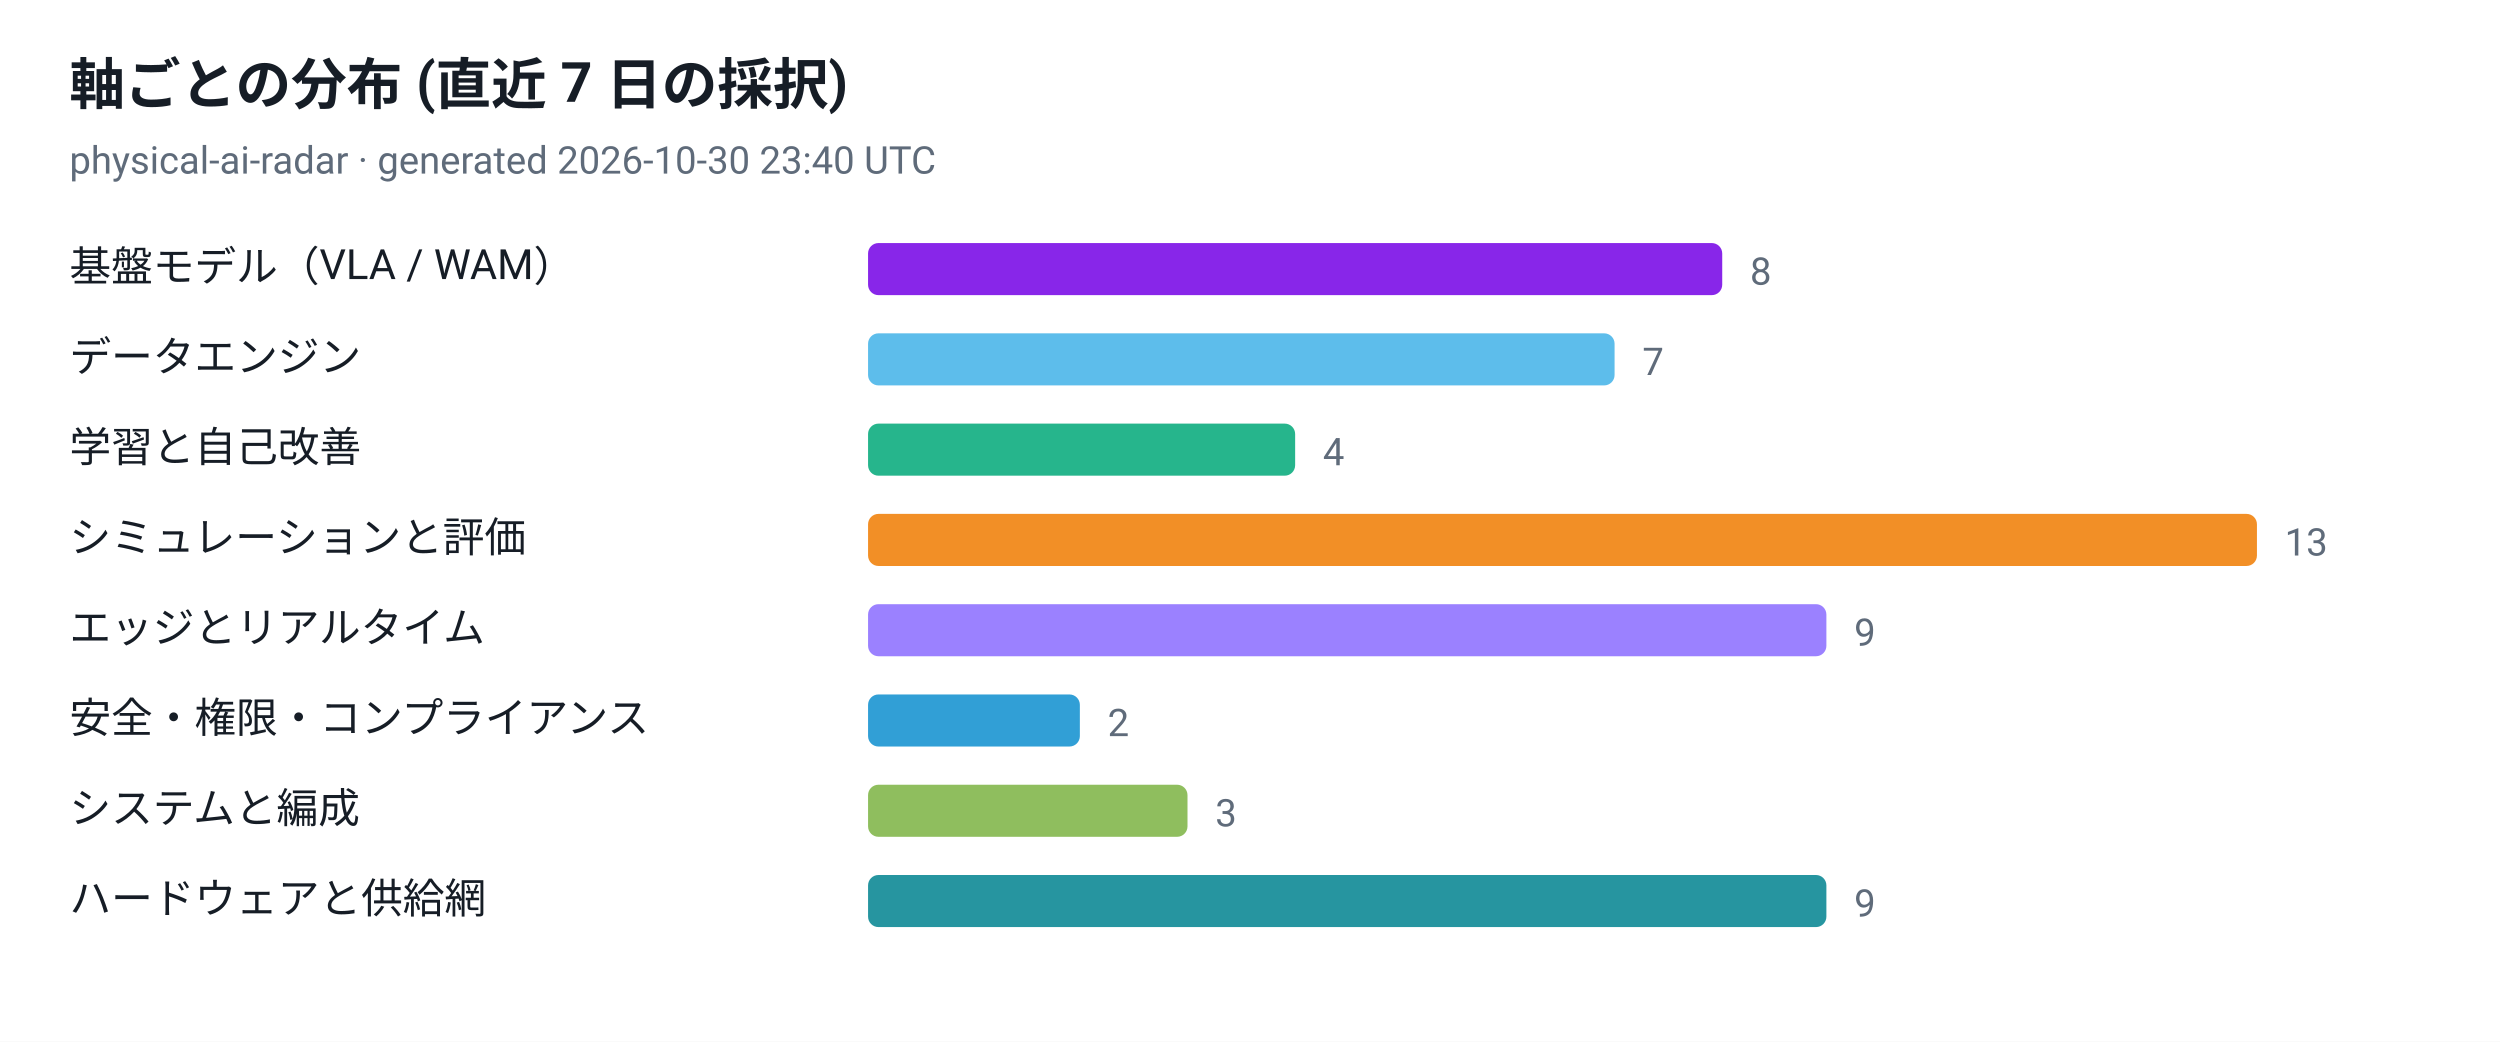
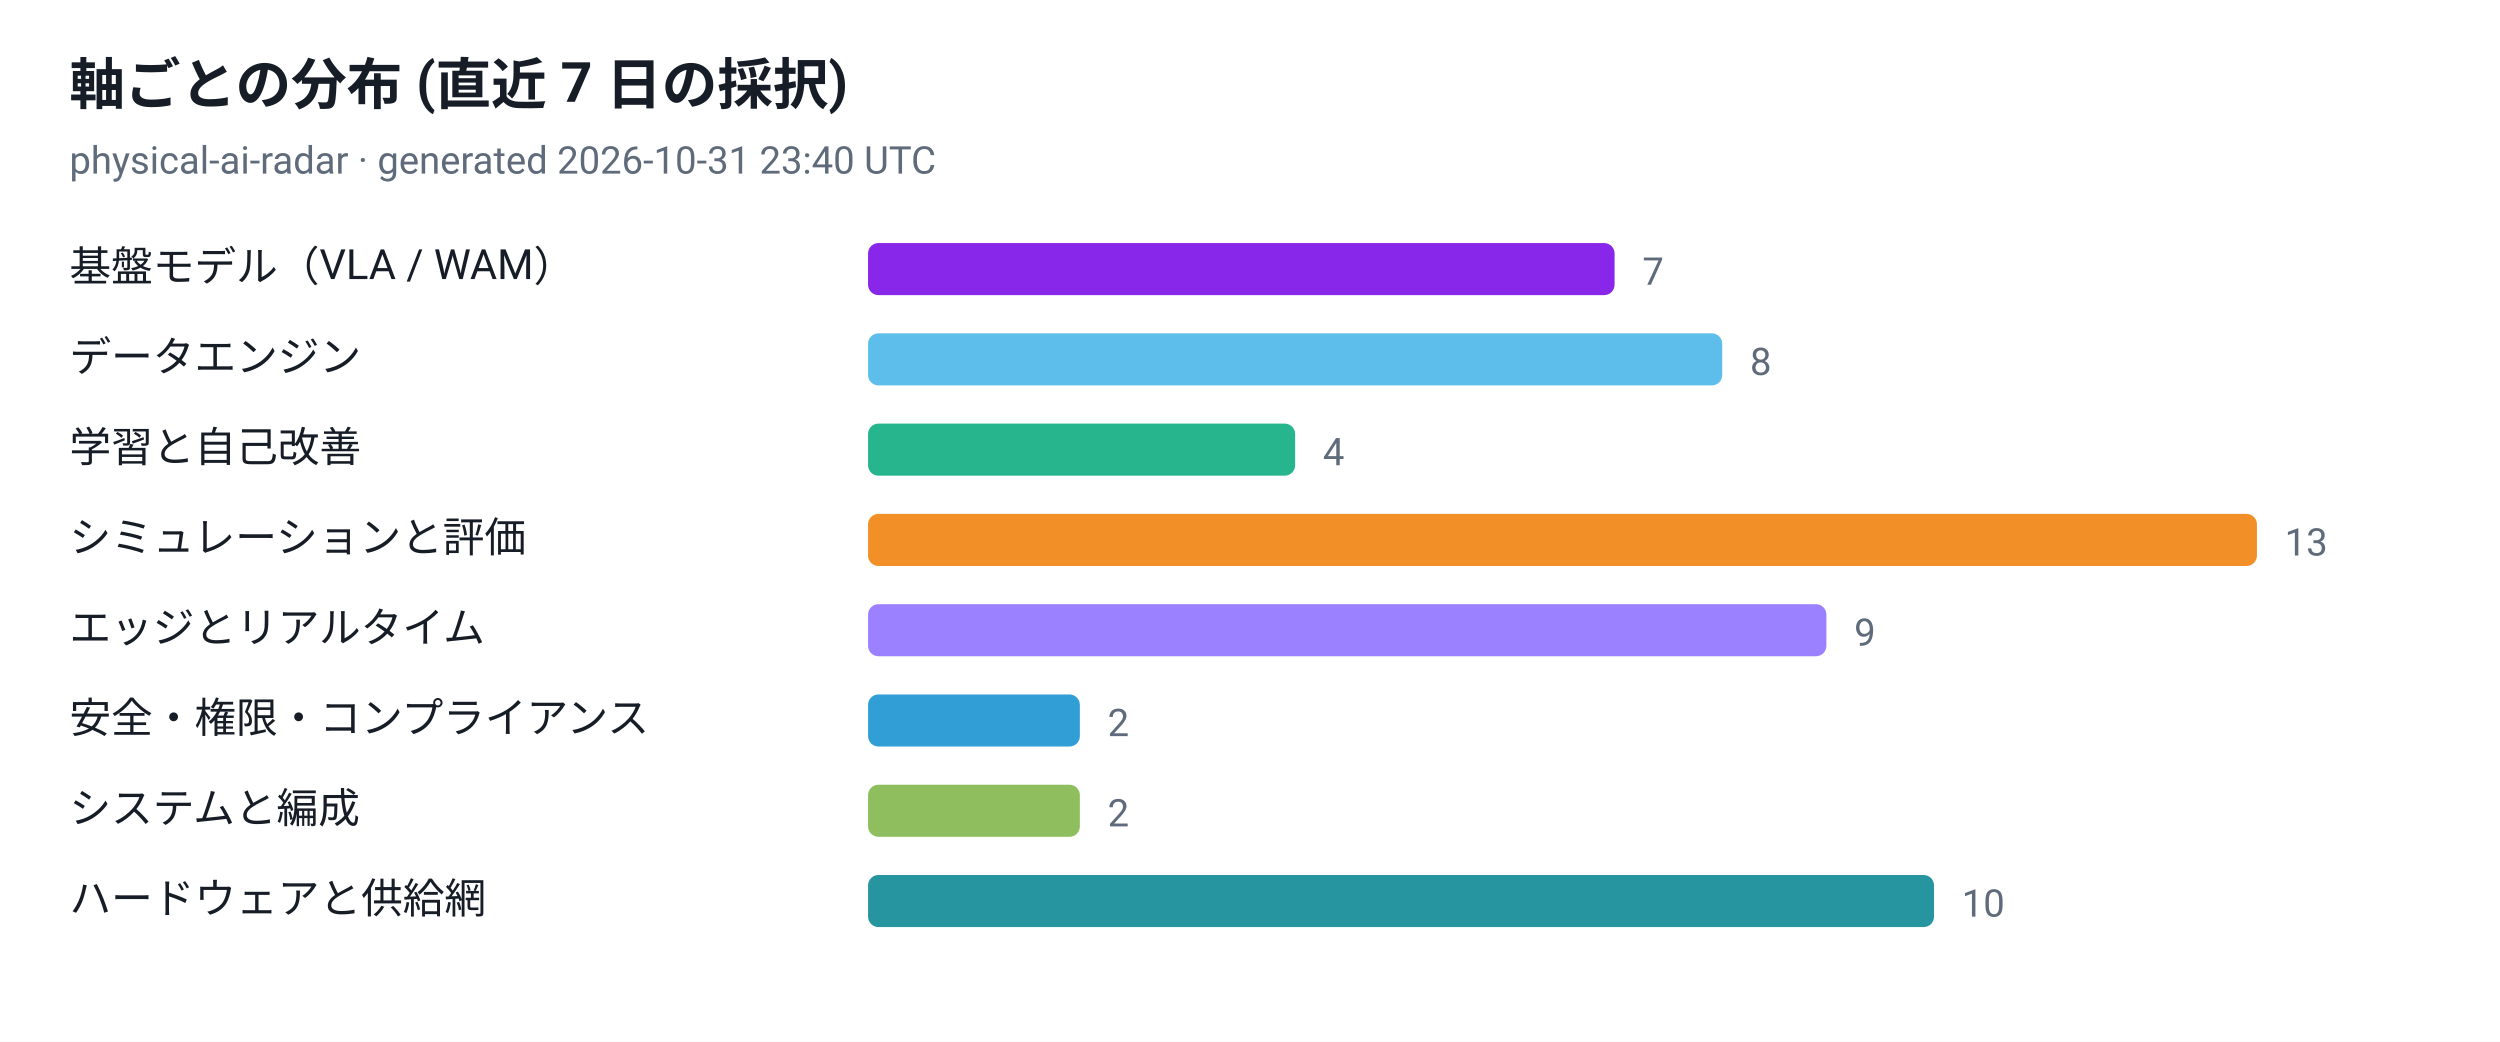
<svg xmlns="http://www.w3.org/2000/svg" viewBox="0 0 720 300" width="720" height="300" role="img" aria-label="軸ごとの分布 (直近 7 日の採択)">
  <style>
  .plate { fill: #ffffff }
  .ink { fill: #161d26 }
  .muted { fill: #5f6b7a }
  .grid { stroke: #e3e9ef }
  @media (prefers-color-scheme: dark) {
    .plate { fill: #0d1117 }
    .ink { fill: #e6edf3 }
    .muted { fill: #8b949e }
    .grid { stroke: #30363d }
  }
</style>
  <rect class="plate" width="720" height="300" />
  <text x="20" y="30" font-family="ui-sans-serif, -apple-system, 'Segoe UI', Roboto, Helvetica, Arial, sans-serif" font-size="16" font-weight="700" class="ink">軸ごとの分布 (直近 7 日の採択)</text>
-   <text x="20" y="50" font-family="ui-sans-serif, -apple-system, 'Segoe UI', Roboto, Helvetica, Arial, sans-serif" font-size="11" class="muted">physical-ai-radar · generated 2026-10-30 23:40 UTC</text>
+   <text x="20" y="50" font-family="ui-sans-serif, -apple-system, 'Segoe UI', Roboto, Helvetica, Arial, sans-serif" font-size="11" class="muted">physical-ai-radar · generated 2026-10-31 23:40 UTC</text>
  <text x="20" y="81" font-family="ui-sans-serif, -apple-system, 'Segoe UI', Roboto, Helvetica, Arial, sans-serif" font-size="12" class="ink">基盤モデル（VLA / WAM）</text>
-   <rect x="250" y="70" width="246" height="15" rx="3" fill="#7300e5" fill-opacity="0.85" />
-   <text x="504" y="82" font-family="ui-sans-serif, -apple-system, 'Segoe UI', Roboto, Helvetica, Arial, sans-serif" font-size="11" class="muted">8</text>
+   <rect x="250" y="70" width="215" height="15" rx="3" fill="#7300e5" fill-opacity="0.85" />
+   <text x="473" y="82" font-family="ui-sans-serif, -apple-system, 'Segoe UI', Roboto, Helvetica, Arial, sans-serif" font-size="11" class="muted">7</text>
  <text x="20" y="107" font-family="ui-sans-serif, -apple-system, 'Segoe UI', Roboto, Helvetica, Arial, sans-serif" font-size="12" class="ink">データエンジン</text>
-   <rect x="250" y="96" width="215" height="15" rx="3" fill="#41b1e8" fill-opacity="0.85" />
-   <text x="473" y="108" font-family="ui-sans-serif, -apple-system, 'Segoe UI', Roboto, Helvetica, Arial, sans-serif" font-size="11" class="muted">7</text>
+   <rect x="250" y="96" width="246" height="15" rx="3" fill="#41b1e8" fill-opacity="0.85" />
+   <text x="504" y="108" font-family="ui-sans-serif, -apple-system, 'Segoe UI', Roboto, Helvetica, Arial, sans-serif" font-size="11" class="muted">8</text>
  <text x="20" y="133" font-family="ui-sans-serif, -apple-system, 'Segoe UI', Roboto, Helvetica, Arial, sans-serif" font-size="12" class="ink">学習と自己改善</text>
  <rect x="250" y="122" width="123" height="15" rx="3" fill="#00a878" fill-opacity="0.85" />
  <text x="381" y="134" font-family="ui-sans-serif, -apple-system, 'Segoe UI', Roboto, Helvetica, Arial, sans-serif" font-size="11" class="muted">4</text>
  <text x="20" y="159" font-family="ui-sans-serif, -apple-system, 'Segoe UI', Roboto, Helvetica, Arial, sans-serif" font-size="12" class="ink">シミュレーションと評価</text>
  <rect x="250" y="148" width="400" height="15" rx="3" fill="#f07c00" fill-opacity="0.85" />
  <text x="658" y="160" font-family="ui-sans-serif, -apple-system, 'Segoe UI', Roboto, Helvetica, Arial, sans-serif" font-size="11" class="muted">13</text>
  <text x="20" y="185" font-family="ui-sans-serif, -apple-system, 'Segoe UI', Roboto, Helvetica, Arial, sans-serif" font-size="12" class="ink">エッジとリアルタイム</text>
  <rect x="250" y="174" width="276" height="15" rx="3" fill="#8a6bff" fill-opacity="0.85" />
  <text x="534" y="186" font-family="ui-sans-serif, -apple-system, 'Segoe UI', Roboto, Helvetica, Arial, sans-serif" font-size="11" class="muted">9</text>
  <text x="20" y="211" font-family="ui-sans-serif, -apple-system, 'Segoe UI', Roboto, Helvetica, Arial, sans-serif" font-size="12" class="ink">安全・権限・コンプライアンス</text>
  <rect x="250" y="200" width="61" height="15" rx="3" fill="#0d8ecf" fill-opacity="0.85" />
  <text x="319" y="212" font-family="ui-sans-serif, -apple-system, 'Segoe UI', Roboto, Helvetica, Arial, sans-serif" font-size="11" class="muted">2</text>
  <text x="20" y="237" font-family="ui-sans-serif, -apple-system, 'Segoe UI', Roboto, Helvetica, Arial, sans-serif" font-size="12" class="ink">システムと編成</text>
-   <rect x="250" y="226" width="92" height="15" rx="3" fill="#7cb342" fill-opacity="0.85" />
-   <text x="350" y="238" font-family="ui-sans-serif, -apple-system, 'Segoe UI', Roboto, Helvetica, Arial, sans-serif" font-size="11" class="muted">3</text>
+   <rect x="250" y="226" width="61" height="15" rx="3" fill="#7cb342" fill-opacity="0.85" />
+   <text x="319" y="238" font-family="ui-sans-serif, -apple-system, 'Segoe UI', Roboto, Helvetica, Arial, sans-serif" font-size="11" class="muted">2</text>
  <text x="20" y="263" font-family="ui-sans-serif, -apple-system, 'Segoe UI', Roboto, Helvetica, Arial, sans-serif" font-size="12" class="ink">ハードウェアと供給網</text>
-   <rect x="250" y="252" width="276" height="15" rx="3" fill="#00838f" fill-opacity="0.85" />
-   <text x="534" y="264" font-family="ui-sans-serif, -apple-system, 'Segoe UI', Roboto, Helvetica, Arial, sans-serif" font-size="11" class="muted">9</text>
+   <rect x="250" y="252" width="307" height="15" rx="3" fill="#00838f" fill-opacity="0.85" />
+   <text x="565" y="264" font-family="ui-sans-serif, -apple-system, 'Segoe UI', Roboto, Helvetica, Arial, sans-serif" font-size="11" class="muted">10</text>
</svg>
